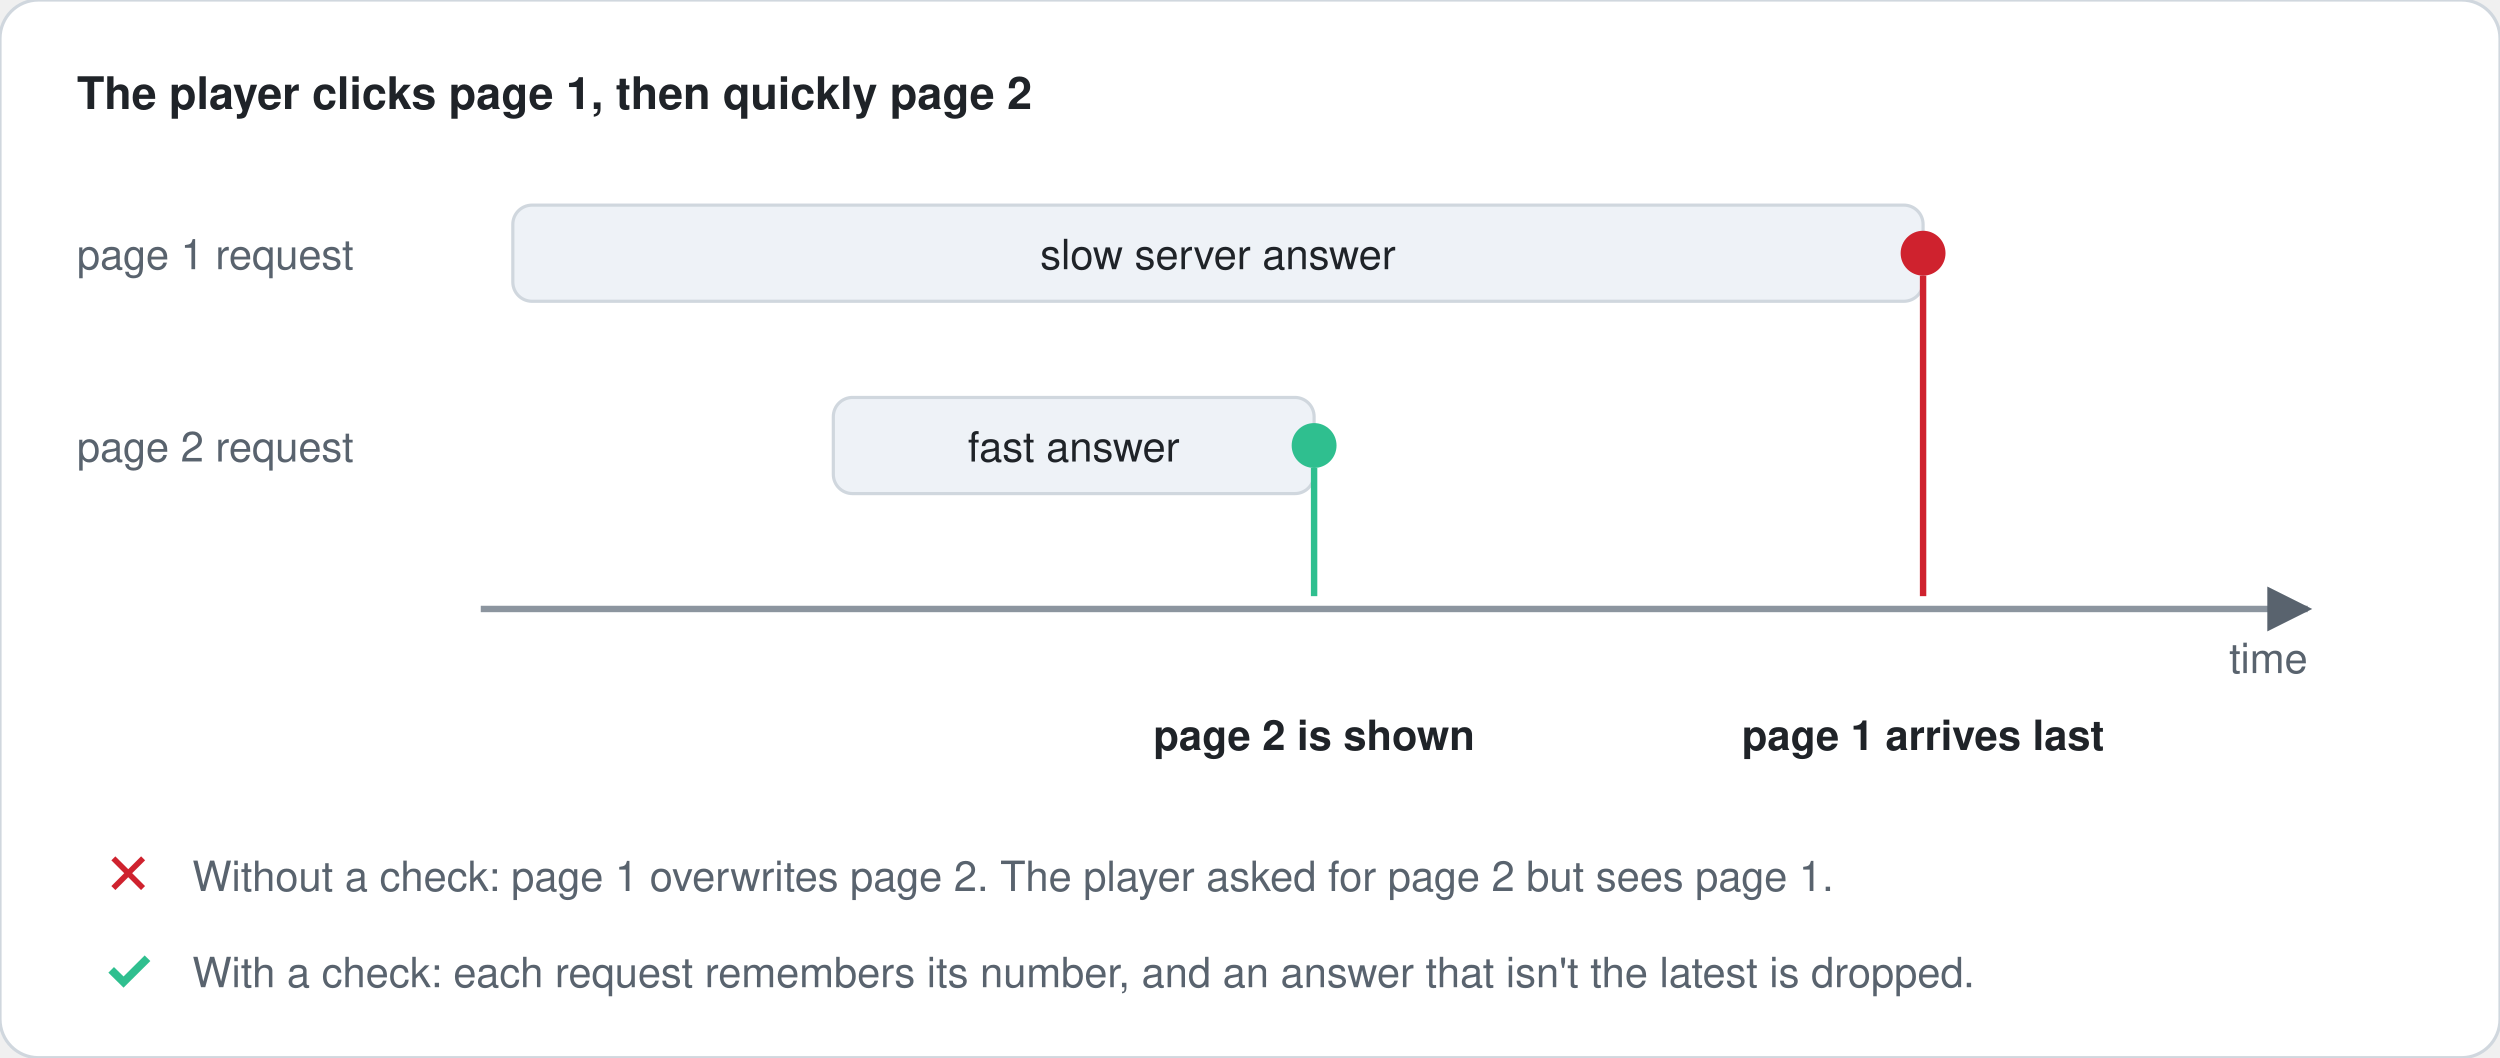
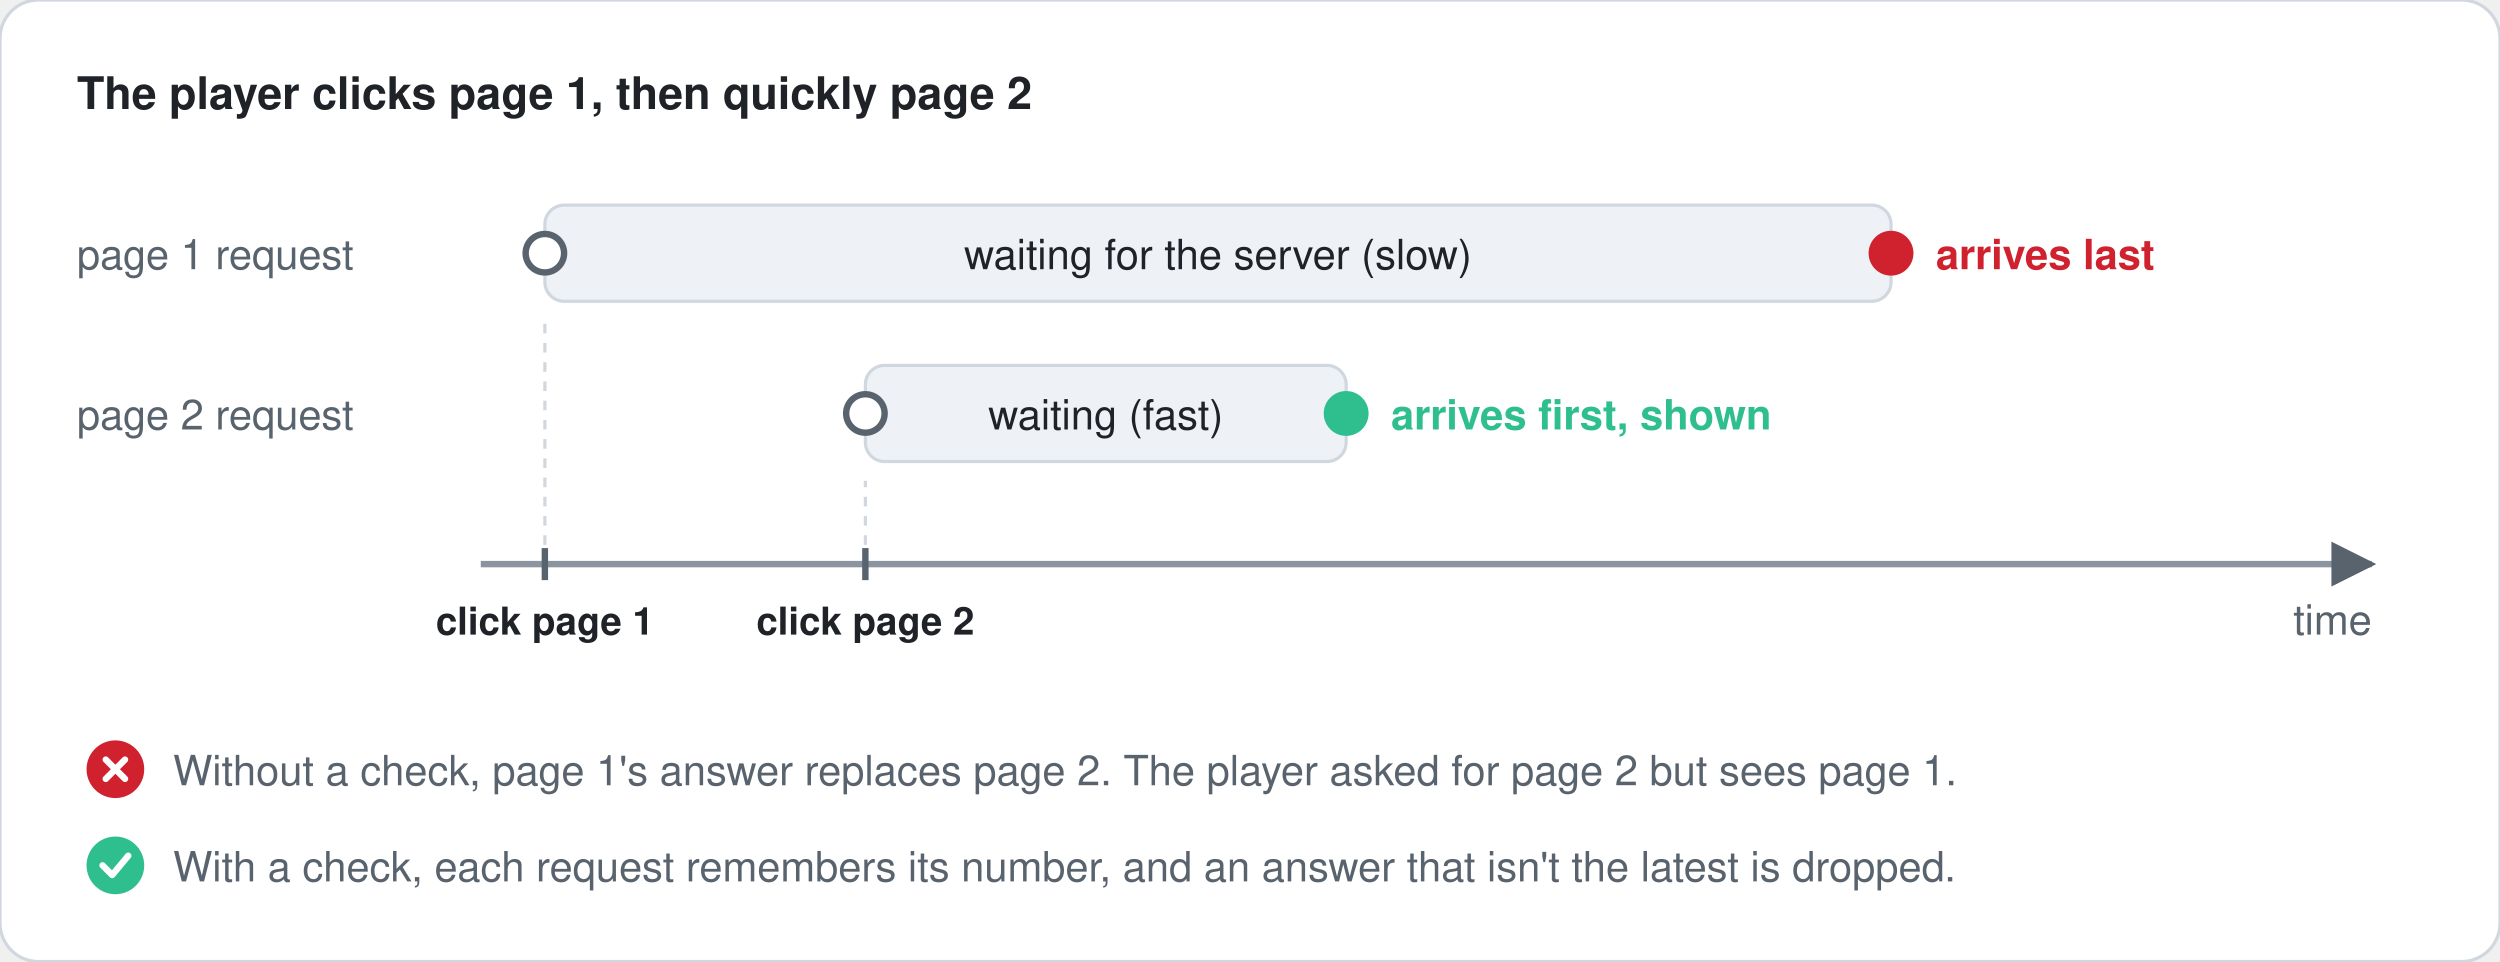
- <svg xmlns="http://www.w3.org/2000/svg" viewBox="0 0 780 330" width="780" height="330">
+ <svg xmlns="http://www.w3.org/2000/svg" viewBox="0 0 780 300" width="780" height="300">
  <defs>
    <marker id="a" viewBox="0 0 10 10" refX="9" refY="5" markerWidth="7" markerHeight="7" orient="auto">
      <path d="M0 0 L10 5 L0 10 z" fill="#59636e" />
    </marker>
  </defs>
-   <rect width="780" height="330" rx="12" fill="#ffffff" stroke="#d0d7de" />
+   <rect width="780" height="300" rx="12" fill="#ffffff" stroke="#d0d7de" />
  <text x="24" y="34" text-anchor="start" font-family="-apple-system, Segoe UI, Helvetica, Arial, sans-serif" font-size="14" font-weight="700" fill="#1f2328">The player clicks page 1, then quickly page 2</text>
  <text x="24" y="84" text-anchor="start" font-family="-apple-system, Segoe UI, Helvetica, Arial, sans-serif" font-size="13" font-weight="400" fill="#59636e">page 1 request</text>
-   <text x="24" y="144" text-anchor="start" font-family="-apple-system, Segoe UI, Helvetica, Arial, sans-serif" font-size="13" font-weight="400" fill="#59636e">page 2 request</text>
-   <rect x="160" y="64" width="440" height="30" rx="6" fill="#eef2f7" stroke="#d0d7de" />
-   <text x="380" y="84" text-anchor="middle" font-family="-apple-system, Segoe UI, Helvetica, Arial, sans-serif" font-size="13" font-weight="400" fill="#1f2328">slow server answer</text>
-   <rect x="260" y="124" width="150" height="30" rx="6" fill="#eef2f7" stroke="#d0d7de" />
-   <text x="335" y="144" text-anchor="middle" font-family="-apple-system, Segoe UI, Helvetica, Arial, sans-serif" font-size="13" font-weight="400" fill="#1f2328">fast answer</text>
-   <circle cx="410" cy="139" r="7" fill="#2fbf8f" />
-   <circle cx="600" cy="79" r="7" fill="#cf222e" />
-   <path d="M150 190 H720" stroke="#8c959f" stroke-width="2" fill="none" marker-end="url(#a)" />
-   <text x="720" y="210" text-anchor="end" font-family="-apple-system, Segoe UI, Helvetica, Arial, sans-serif" font-size="13" font-weight="400" fill="#59636e">time</text>
-   <line x1="410" y1="146" x2="410" y2="186" stroke="#2fbf8f" stroke-width="2" />
-   <line x1="600" y1="86" x2="600" y2="186" stroke="#cf222e" stroke-width="2" />
-   <text x="410" y="234" text-anchor="middle" font-family="-apple-system, Segoe UI, Helvetica, Arial, sans-serif" font-size="13" font-weight="600" fill="#1f2328">page 2 is shown</text>
-   <text x="600" y="234" text-anchor="middle" font-family="-apple-system, Segoe UI, Helvetica, Arial, sans-serif" font-size="13" font-weight="600" fill="#1f2328">page 1 arrives last</text>
-   <text x="40" y="279" text-anchor="middle" font-family="-apple-system, Segoe UI, Helvetica, Arial, sans-serif" font-size="18" font-weight="700" fill="#cf222e">✕</text>
-   <text x="60" y="278" text-anchor="start" font-family="-apple-system, Segoe UI, Helvetica, Arial, sans-serif" font-size="13" font-weight="400" fill="#59636e">Without a check: page 1 overwrites page 2. The player asked for page 2 but sees page 1.</text>
-   <text x="40" y="309" text-anchor="middle" font-family="-apple-system, Segoe UI, Helvetica, Arial, sans-serif" font-size="18" font-weight="700" fill="#2fbf8f">✓</text>
-   <text x="60" y="308" text-anchor="start" font-family="-apple-system, Segoe UI, Helvetica, Arial, sans-serif" font-size="13" font-weight="400" fill="#59636e">With a check: each request remembers its number, and an answer that isn't the latest is dropped.</text>
+   <text x="24" y="134" text-anchor="start" font-family="-apple-system, Segoe UI, Helvetica, Arial, sans-serif" font-size="13" font-weight="400" fill="#59636e">page 2 request</text>
+   <line x1="170" y1="176" x2="170" y2="100" stroke="#d0d7de" stroke-dasharray="3 3" />
+   <line x1="270" y1="176" x2="270" y2="150" stroke="#d0d7de" stroke-dasharray="3 3" />
+   <rect x="170" y="64" width="420" height="30" rx="6" fill="#eef2f7" stroke="#d0d7de" />
+   <text x="380.0" y="84" text-anchor="middle" font-family="-apple-system, Segoe UI, Helvetica, Arial, sans-serif" font-size="13" font-weight="400" fill="#1f2328">waiting for the server (slow)</text>
+   <rect x="270" y="114" width="150" height="30" rx="6" fill="#eef2f7" stroke="#d0d7de" />
+   <text x="345.0" y="134" text-anchor="middle" font-family="-apple-system, Segoe UI, Helvetica, Arial, sans-serif" font-size="13" font-weight="400" fill="#1f2328">waiting (fast)</text>
+   <circle cx="170" cy="79" r="6" fill="#fff" stroke="#59636e" stroke-width="2" />
+   <circle cx="270" cy="129" r="6" fill="#fff" stroke="#59636e" stroke-width="2" />
+   <circle cx="590" cy="79" r="7" fill="#cf222e" />
+   <text x="604" y="84" text-anchor="start" font-family="-apple-system, Segoe UI, Helvetica, Arial, sans-serif" font-size="13" font-weight="700" fill="#cf222e">arrives last</text>
+   <circle cx="420" cy="129" r="7" fill="#2fbf8f" />
+   <text x="434" y="134" text-anchor="start" font-family="-apple-system, Segoe UI, Helvetica, Arial, sans-serif" font-size="13" font-weight="700" fill="#2fbf8f">arrives first, shown</text>
+   <path d="M150 176 H740" stroke="#8c959f" stroke-width="2" fill="none" marker-end="url(#a)" />
+   <text x="740" y="198" text-anchor="end" font-family="-apple-system, Segoe UI, Helvetica, Arial, sans-serif" font-size="13" font-weight="400" fill="#59636e">time</text>
+   <line x1="170" y1="171" x2="170" y2="181" stroke="#59636e" stroke-width="2" />
+   <text x="170" y="198" text-anchor="middle" font-family="-apple-system, Segoe UI, Helvetica, Arial, sans-serif" font-size="12" font-weight="600" fill="#1f2328">click page 1</text>
+   <line x1="270" y1="171" x2="270" y2="181" stroke="#59636e" stroke-width="2" />
+   <text x="270" y="198" text-anchor="middle" font-family="-apple-system, Segoe UI, Helvetica, Arial, sans-serif" font-size="12" font-weight="600" fill="#1f2328">click page 2</text>
+   <circle cx="36" cy="240" r="9" fill="#cf222e" />
+   <path d="M33 237 L39 243 M39 237 L33 243" stroke="#fff" stroke-width="2" stroke-linecap="round" />
+   <text x="54" y="245" text-anchor="start" font-family="-apple-system, Segoe UI, Helvetica, Arial, sans-serif" font-size="13" font-weight="400" fill="#59636e">Without a check, page 1's answer replaces page 2. The player asked for page 2 but sees page 1.</text>
+   <circle cx="36" cy="270" r="9" fill="#2fbf8f" />
+   <path d="M32 270 L35 273 L40 267" stroke="#fff" stroke-width="2" fill="none" stroke-linecap="round" stroke-linejoin="round" />
+   <text x="54" y="275" text-anchor="start" font-family="-apple-system, Segoe UI, Helvetica, Arial, sans-serif" font-size="13" font-weight="400" fill="#59636e">With a check, each request remembers its number, and an answer that isn't the latest is dropped.</text>
</svg>
